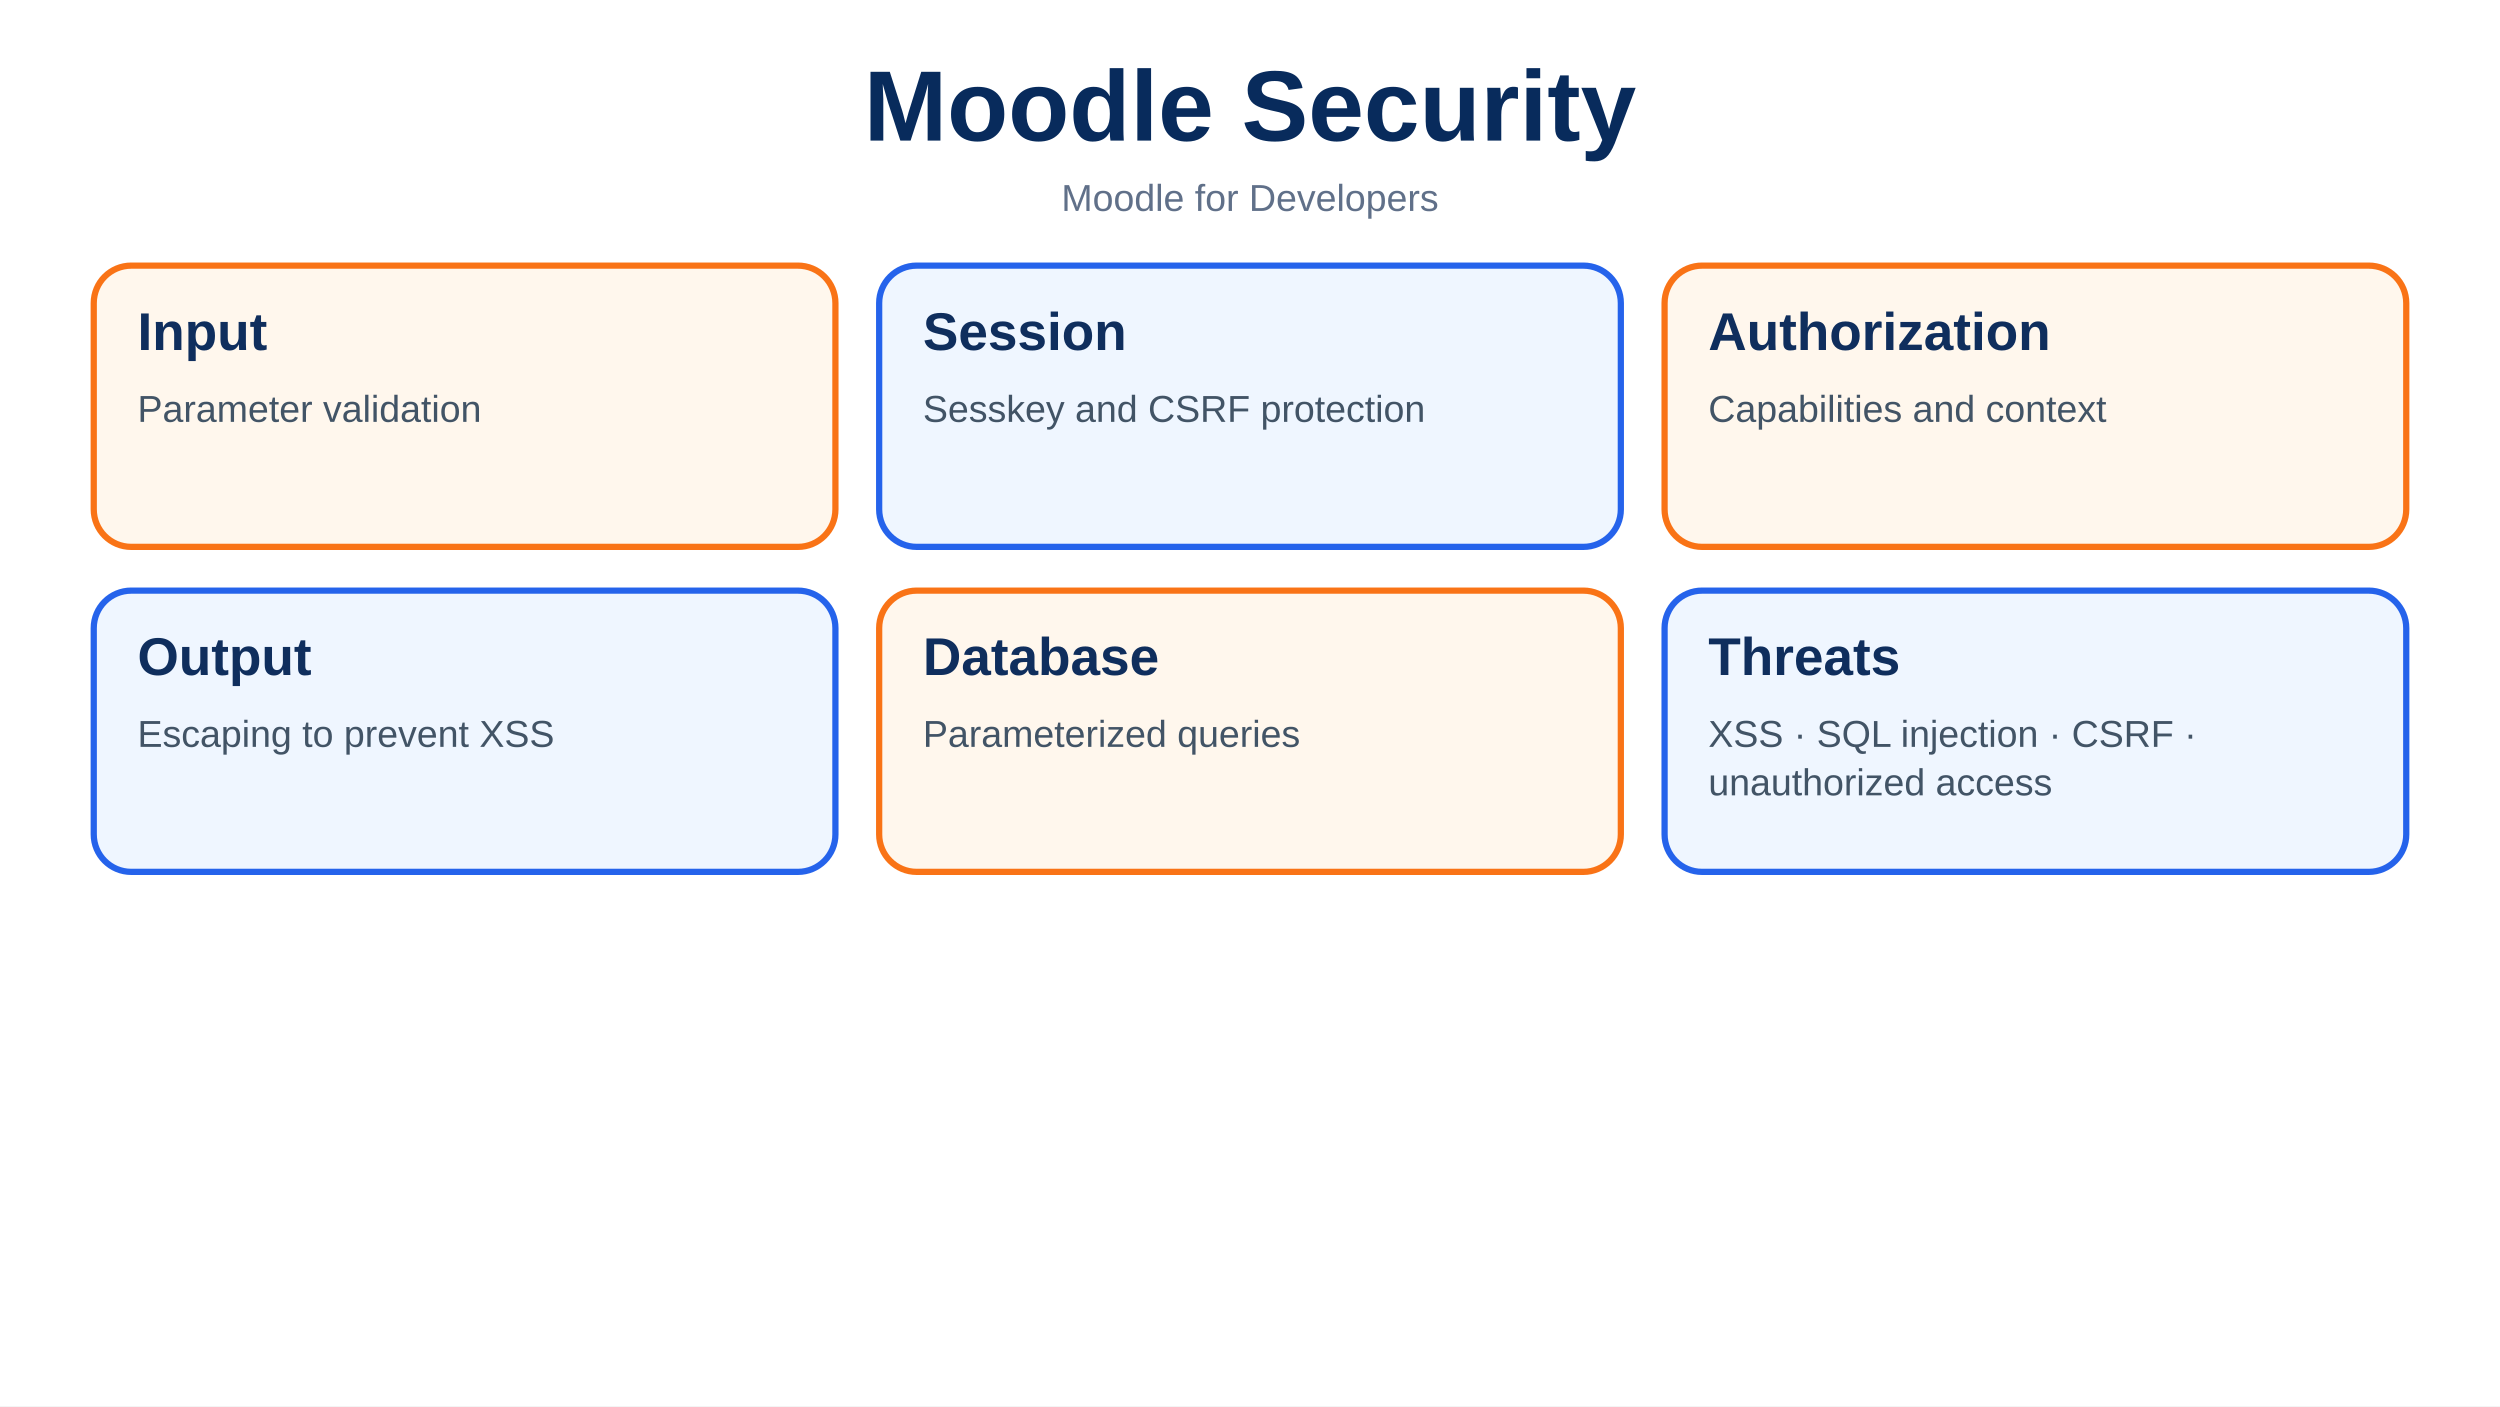
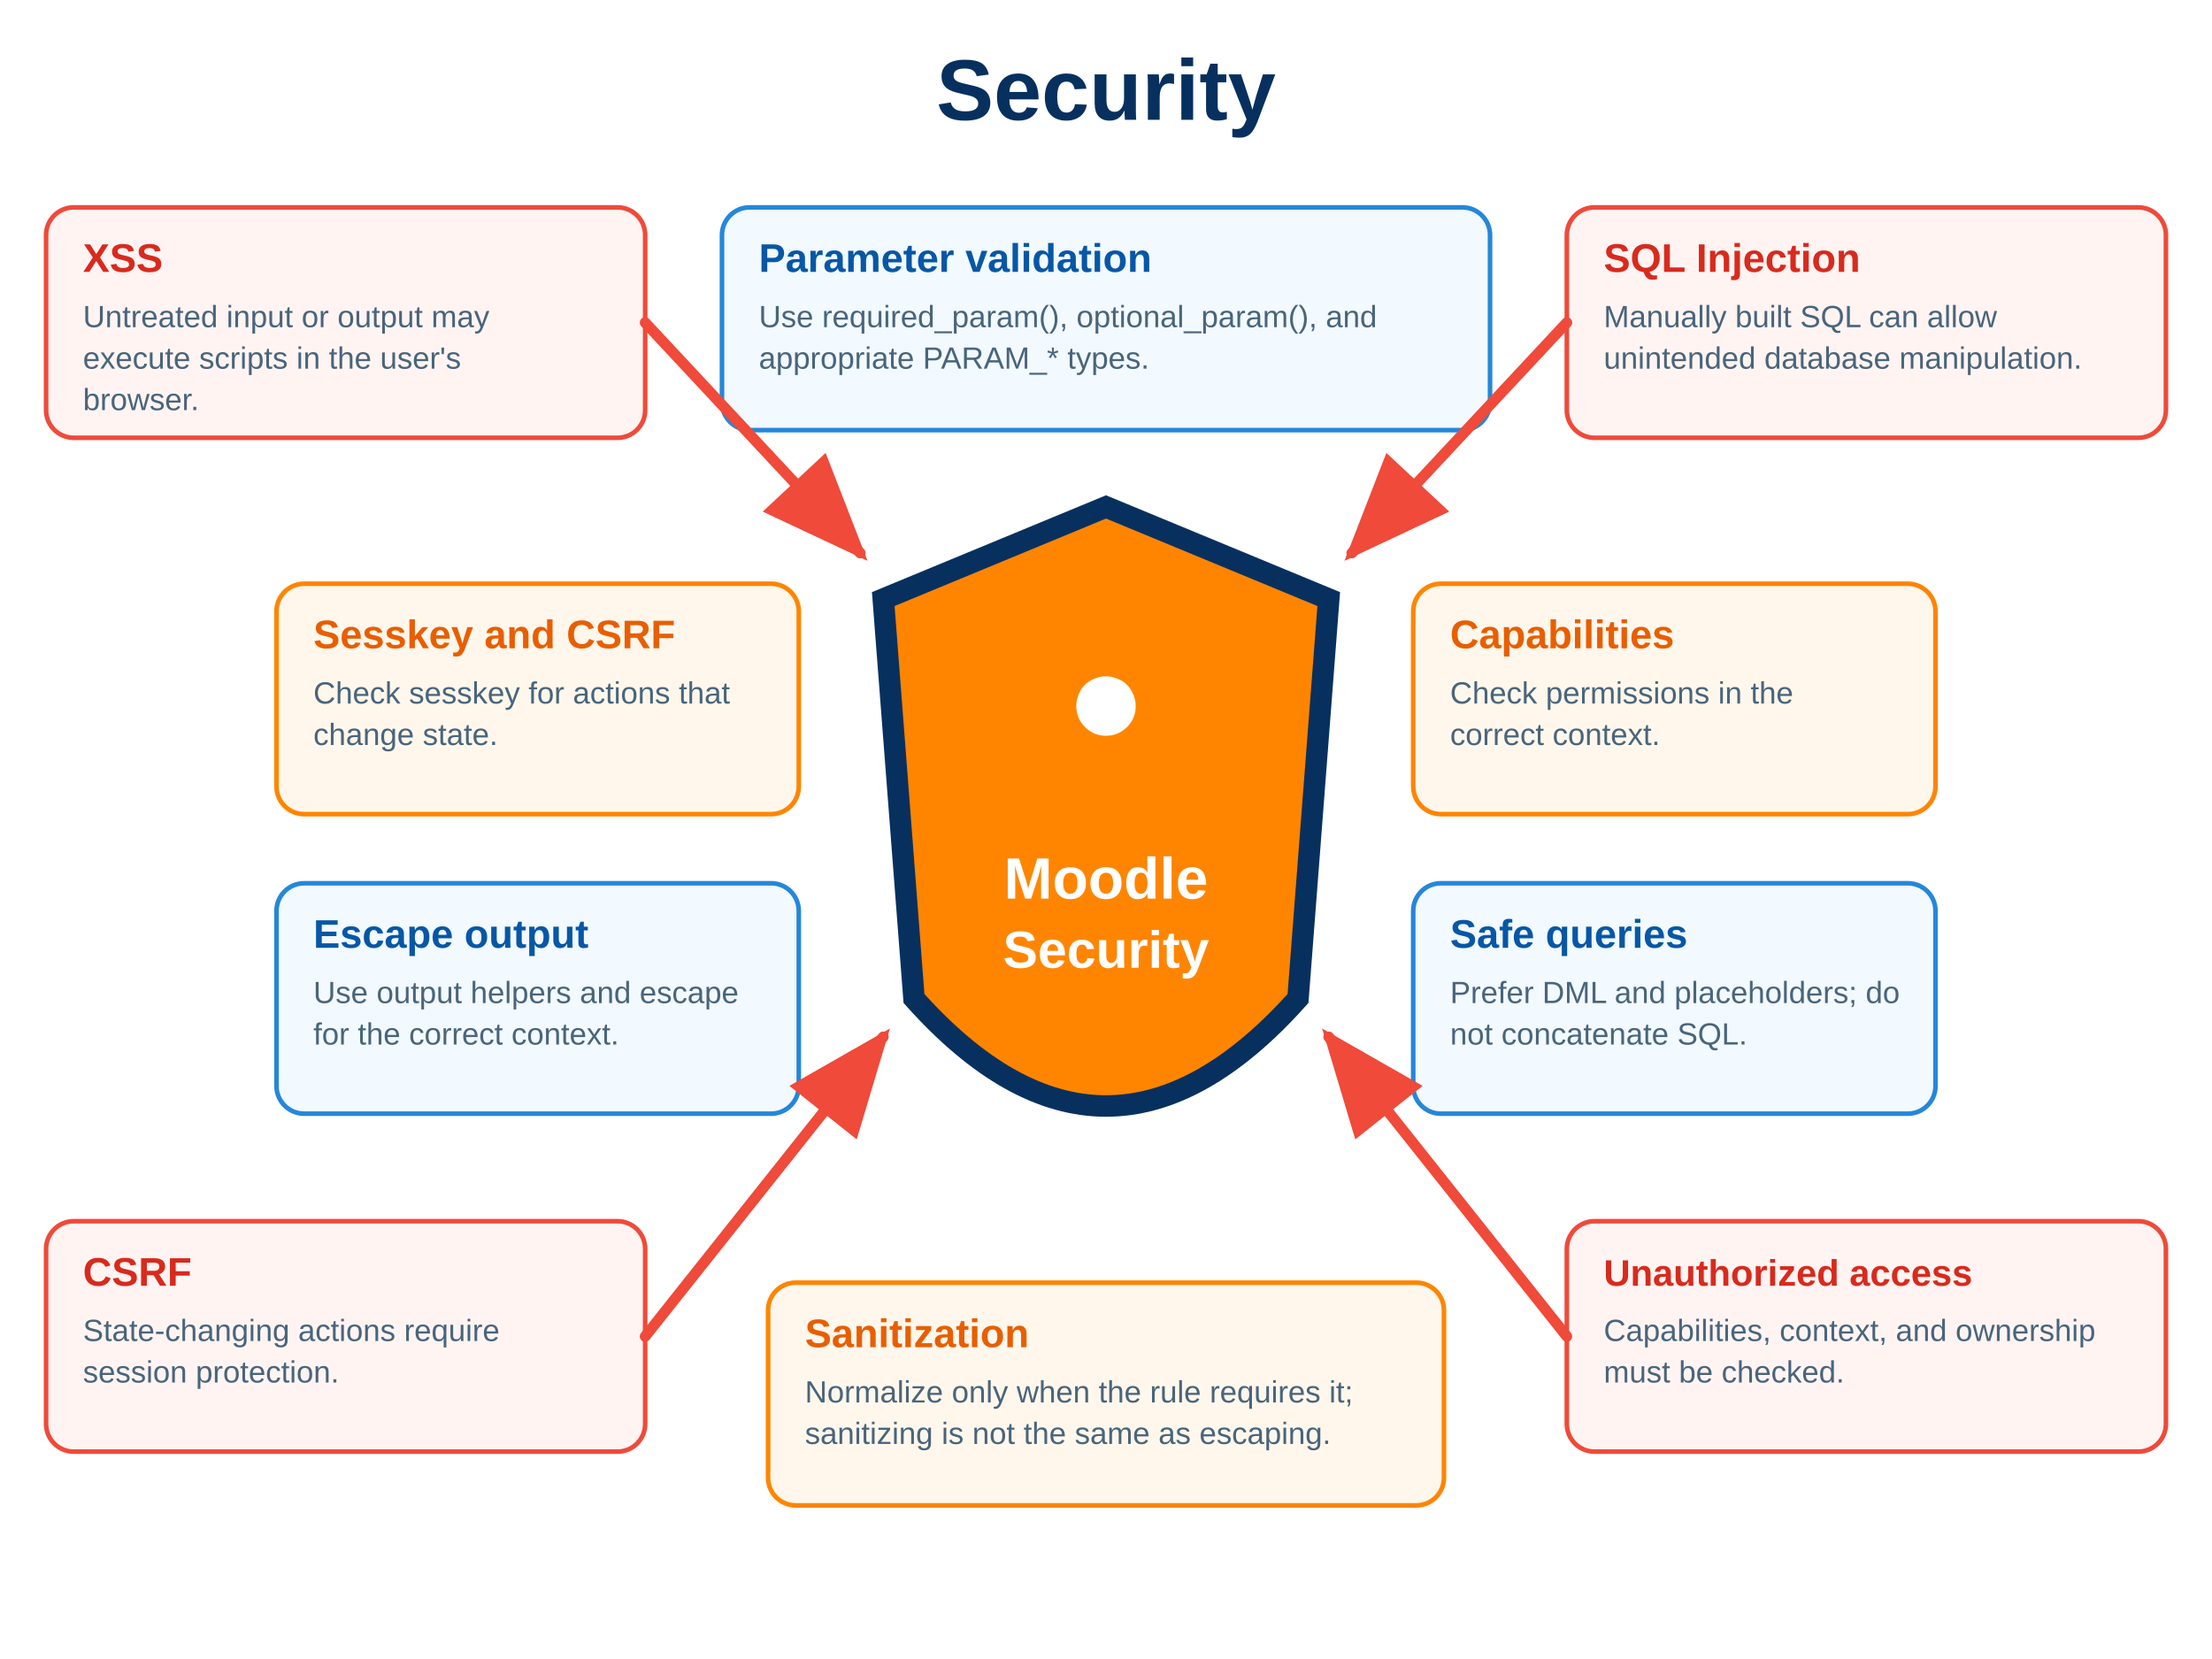
- <svg xmlns="http://www.w3.org/2000/svg" width="1600" height="900" viewBox="0 0 1600 900">
-   <rect width="100%" height="100%" fill="#fff" />
-   <text x="800" y="90" text-anchor="middle" font-family="Arial,sans-serif" font-size="64" font-weight="800" fill="#082b5c">Moodle Security</text>
-   <text x="800" y="135" text-anchor="middle" font-family="Arial,sans-serif" font-size="24" fill="#607089">Moodle for Developers</text>
-   <rect x="60" y="170" width="474.667" height="180" rx="24" fill="#fff7ed" stroke="#f97316" stroke-width="4" />
-   <text x="88" y="224" font-family="Arial,sans-serif" font-size="34" font-weight="700" fill="#0f2e5d">Input</text>
-   <text x="88" y="270" font-family="Arial,sans-serif" font-size="24" fill="#425466">Parameter validation</text>
-   <rect x="562.667" y="170" width="474.667" height="180" rx="24" fill="#eff6ff" stroke="#2563eb" stroke-width="4" />
-   <text x="590.667" y="224" font-family="Arial,sans-serif" font-size="34" font-weight="700" fill="#0f2e5d">Session</text>
-   <text x="590.667" y="270" font-family="Arial,sans-serif" font-size="24" fill="#425466">Sesskey and CSRF protection</text>
-   <rect x="1065.333" y="170" width="474.667" height="180" rx="24" fill="#fff7ed" stroke="#f97316" stroke-width="4" />
-   <text x="1093.333" y="224" font-family="Arial,sans-serif" font-size="34" font-weight="700" fill="#0f2e5d">Authorization</text>
-   <text x="1093.333" y="270" font-family="Arial,sans-serif" font-size="24" fill="#425466">Capabilities and context</text>
-   <rect x="60" y="378" width="474.667" height="180" rx="24" fill="#eff6ff" stroke="#2563eb" stroke-width="4" />
-   <text x="88" y="432" font-family="Arial,sans-serif" font-size="34" font-weight="700" fill="#0f2e5d">Output</text>
-   <text x="88" y="478" font-family="Arial,sans-serif" font-size="24" fill="#425466">Escaping to prevent XSS</text>
-   <rect x="562.667" y="378" width="474.667" height="180" rx="24" fill="#fff7ed" stroke="#f97316" stroke-width="4" />
-   <text x="590.667" y="432" font-family="Arial,sans-serif" font-size="34" font-weight="700" fill="#0f2e5d">Database</text>
-   <text x="590.667" y="478" font-family="Arial,sans-serif" font-size="24" fill="#425466">Parameterized queries</text>
-   <rect x="1065.333" y="378" width="474.667" height="180" rx="24" fill="#eff6ff" stroke="#2563eb" stroke-width="4" />
-   <text x="1093.333" y="432" font-family="Arial,sans-serif" font-size="34" font-weight="700" fill="#0f2e5d">Threats</text>
-   <text x="1093.333" y="478" font-family="Arial,sans-serif" font-size="24" fill="#425466">XSS · SQL injection · CSRF ·</text>
-   <text x="1093.333" y="509" font-family="Arial,sans-serif" font-size="24" fill="#425466">unauthorized access</text>
+ <svg xmlns="http://www.w3.org/2000/svg" width="1440" height="1080" viewBox="0 0 1440 1080">
+   <defs>
+     <marker id="arrow" markerWidth="12" markerHeight="12" refX="9" refY="4" orient="auto" markerUnits="strokeWidth">
+       <path d="M0,0 L0,8 L10,4 z" fill="context-stroke" />
+     </marker>
+     <linearGradient id="core" x1="0" y1="0" x2="1" y2="1">
+       <stop offset="0" stop-color="#fff8ee" />
+       <stop offset="1" stop-color="#ffe4bd" />
+     </linearGradient>
+   </defs>
+   <rect width="1440" height="1080" fill="#fff" />
+   <text x="720" y="78" font-family="Arial,Helvetica,sans-serif" font-size="56" font-weight="800" fill="#07305f" text-anchor="middle">Security</text>
+   <path d="M720 330 L865 390 L845 650 Q720 790 595 650 L575 390 Z" fill="#ff8500" stroke="#07305f" stroke-width="14" />
+   <text x="720" y="485" font-family="Arial,Helvetica,sans-serif" font-size="90" font-weight="700" fill="#fff" text-anchor="middle">●</text>
+   <text x="720" y="585" font-family="Arial,Helvetica,sans-serif" font-size="38" font-weight="800" fill="#fff" text-anchor="middle">Moodle</text>
+   <text x="720" y="630" font-family="Arial,Helvetica,sans-serif" font-size="34" font-weight="800" fill="#fff" text-anchor="middle">Security</text>
+   <g>
+     <rect x="30" y="135" width="390" height="150" rx="18" fill="#fff4f2" stroke="#ef4a3a" stroke-width="3" />
+     <text x="54" y="177" font-family="Arial,Helvetica,sans-serif" font-size="26" font-weight="700" fill="#d82a1d" text-anchor="start">XSS</text>
+     <text x="54" y="213" font-family="Arial,Helvetica,sans-serif" font-size="20" font-weight="400" fill="#49657b" text-anchor="start">Untreated input or output may</text>
+     <text x="54" y="240" font-family="Arial,Helvetica,sans-serif" font-size="20" font-weight="400" fill="#49657b" text-anchor="start">execute scripts in the user's</text>
+     <text x="54" y="267" font-family="Arial,Helvetica,sans-serif" font-size="20" font-weight="400" fill="#49657b" text-anchor="start">browser.</text>
+   </g>
+   <g>
+     <rect x="1020" y="135" width="390" height="150" rx="18" fill="#fff4f2" stroke="#ef4a3a" stroke-width="3" />
+     <text x="1044" y="177" font-family="Arial,Helvetica,sans-serif" font-size="26" font-weight="700" fill="#d82a1d" text-anchor="start">SQL Injection</text>
+     <text x="1044" y="213" font-family="Arial,Helvetica,sans-serif" font-size="20" font-weight="400" fill="#49657b" text-anchor="start">Manually built SQL can allow</text>
+     <text x="1044" y="240" font-family="Arial,Helvetica,sans-serif" font-size="20" font-weight="400" fill="#49657b" text-anchor="start">unintended database manipulation.</text>
+   </g>
+   <g>
+     <rect x="30" y="795" width="390" height="150" rx="18" fill="#fff4f2" stroke="#ef4a3a" stroke-width="3" />
+     <text x="54" y="837" font-family="Arial,Helvetica,sans-serif" font-size="26" font-weight="700" fill="#d82a1d" text-anchor="start">CSRF</text>
+     <text x="54" y="873" font-family="Arial,Helvetica,sans-serif" font-size="20" font-weight="400" fill="#49657b" text-anchor="start">State-changing actions require</text>
+     <text x="54" y="900" font-family="Arial,Helvetica,sans-serif" font-size="20" font-weight="400" fill="#49657b" text-anchor="start">session protection.</text>
+   </g>
+   <g>
+     <rect x="1020" y="795" width="390" height="150" rx="18" fill="#fff4f2" stroke="#ef4a3a" stroke-width="3" />
+     <text x="1044" y="837" font-family="Arial,Helvetica,sans-serif" font-size="24" font-weight="700" fill="#d82a1d" text-anchor="start">Unauthorized access</text>
+     <text x="1044" y="873" font-family="Arial,Helvetica,sans-serif" font-size="20" font-weight="400" fill="#49657b" text-anchor="start">Capabilities, context, and ownership</text>
+     <text x="1044" y="900" font-family="Arial,Helvetica,sans-serif" font-size="20" font-weight="400" fill="#49657b" text-anchor="start">must be checked.</text>
+   </g>
+   <g>
+     <rect x="470" y="135" width="500" height="145" rx="18" fill="#f2f9ff" stroke="#2587d9" stroke-width="3" />
+     <text x="494" y="177" font-family="Arial,Helvetica,sans-serif" font-size="26" font-weight="700" fill="#0757a6" text-anchor="start">Parameter validation</text>
+     <text x="494" y="213" font-family="Arial,Helvetica,sans-serif" font-size="20" font-weight="400" fill="#49657b" text-anchor="start">Use required_param(), optional_param(), and</text>
+     <text x="494" y="240" font-family="Arial,Helvetica,sans-serif" font-size="20" font-weight="400" fill="#49657b" text-anchor="start">appropriate PARAM_* types.</text>
+   </g>
+   <g>
+     <rect x="180" y="380" width="340" height="150" rx="18" fill="#fff7ec" stroke="#ff8500" stroke-width="3" />
+     <text x="204" y="422" font-family="Arial,Helvetica,sans-serif" font-size="26" font-weight="700" fill="#e85e00" text-anchor="start">Sesskey and CSRF</text>
+     <text x="204" y="458" font-family="Arial,Helvetica,sans-serif" font-size="20" font-weight="400" fill="#49657b" text-anchor="start">Check sesskey for actions that</text>
+     <text x="204" y="485" font-family="Arial,Helvetica,sans-serif" font-size="20" font-weight="400" fill="#49657b" text-anchor="start">change state.</text>
+   </g>
+   <g>
+     <rect x="180" y="575" width="340" height="150" rx="18" fill="#f2f9ff" stroke="#2587d9" stroke-width="3" />
+     <text x="204" y="617" font-family="Arial,Helvetica,sans-serif" font-size="26" font-weight="700" fill="#0757a6" text-anchor="start">Escape output</text>
+     <text x="204" y="653" font-family="Arial,Helvetica,sans-serif" font-size="20" font-weight="400" fill="#49657b" text-anchor="start">Use output helpers and escape</text>
+     <text x="204" y="680" font-family="Arial,Helvetica,sans-serif" font-size="20" font-weight="400" fill="#49657b" text-anchor="start">for the correct context.</text>
+   </g>
+   <g>
+     <rect x="920" y="380" width="340" height="150" rx="18" fill="#fff7ec" stroke="#ff8500" stroke-width="3" />
+     <text x="944" y="422" font-family="Arial,Helvetica,sans-serif" font-size="26" font-weight="700" fill="#e85e00" text-anchor="start">Capabilities</text>
+     <text x="944" y="458" font-family="Arial,Helvetica,sans-serif" font-size="20" font-weight="400" fill="#49657b" text-anchor="start">Check permissions in the</text>
+     <text x="944" y="485" font-family="Arial,Helvetica,sans-serif" font-size="20" font-weight="400" fill="#49657b" text-anchor="start">correct context.</text>
+   </g>
+   <g>
+     <rect x="920" y="575" width="340" height="150" rx="18" fill="#f2f9ff" stroke="#2587d9" stroke-width="3" />
+     <text x="944" y="617" font-family="Arial,Helvetica,sans-serif" font-size="26" font-weight="700" fill="#0757a6" text-anchor="start">Safe queries</text>
+     <text x="944" y="653" font-family="Arial,Helvetica,sans-serif" font-size="20" font-weight="400" fill="#49657b" text-anchor="start">Prefer DML and placeholders; do</text>
+     <text x="944" y="680" font-family="Arial,Helvetica,sans-serif" font-size="20" font-weight="400" fill="#49657b" text-anchor="start">not concatenate SQL.</text>
+   </g>
+   <g>
+     <rect x="500" y="835" width="440" height="145" rx="18" fill="#fff7ec" stroke="#ff8500" stroke-width="3" />
+     <text x="524" y="877" font-family="Arial,Helvetica,sans-serif" font-size="26" font-weight="700" fill="#e85e00" text-anchor="start">Sanitization</text>
+     <text x="524" y="913" font-family="Arial,Helvetica,sans-serif" font-size="20" font-weight="400" fill="#49657b" text-anchor="start">Normalize only when the rule requires it;</text>
+     <text x="524" y="940" font-family="Arial,Helvetica,sans-serif" font-size="20" font-weight="400" fill="#49657b" text-anchor="start">sanitizing is not the same as escaping.</text>
+   </g>
+   <path d="M 420 210 L 560 360" fill="none" stroke="#ef4a3a" stroke-width="7" stroke-linecap="round" marker-end="url(#arrow)" />
+   <path d="M 1020 210 L 880 360" fill="none" stroke="#ef4a3a" stroke-width="7" stroke-linecap="round" marker-end="url(#arrow)" />
+   <path d="M 420 870 L 575 675" fill="none" stroke="#ef4a3a" stroke-width="7" stroke-linecap="round" marker-end="url(#arrow)" />
+   <path d="M 1020 870 L 865 675" fill="none" stroke="#ef4a3a" stroke-width="7" stroke-linecap="round" marker-end="url(#arrow)" />
</svg>
